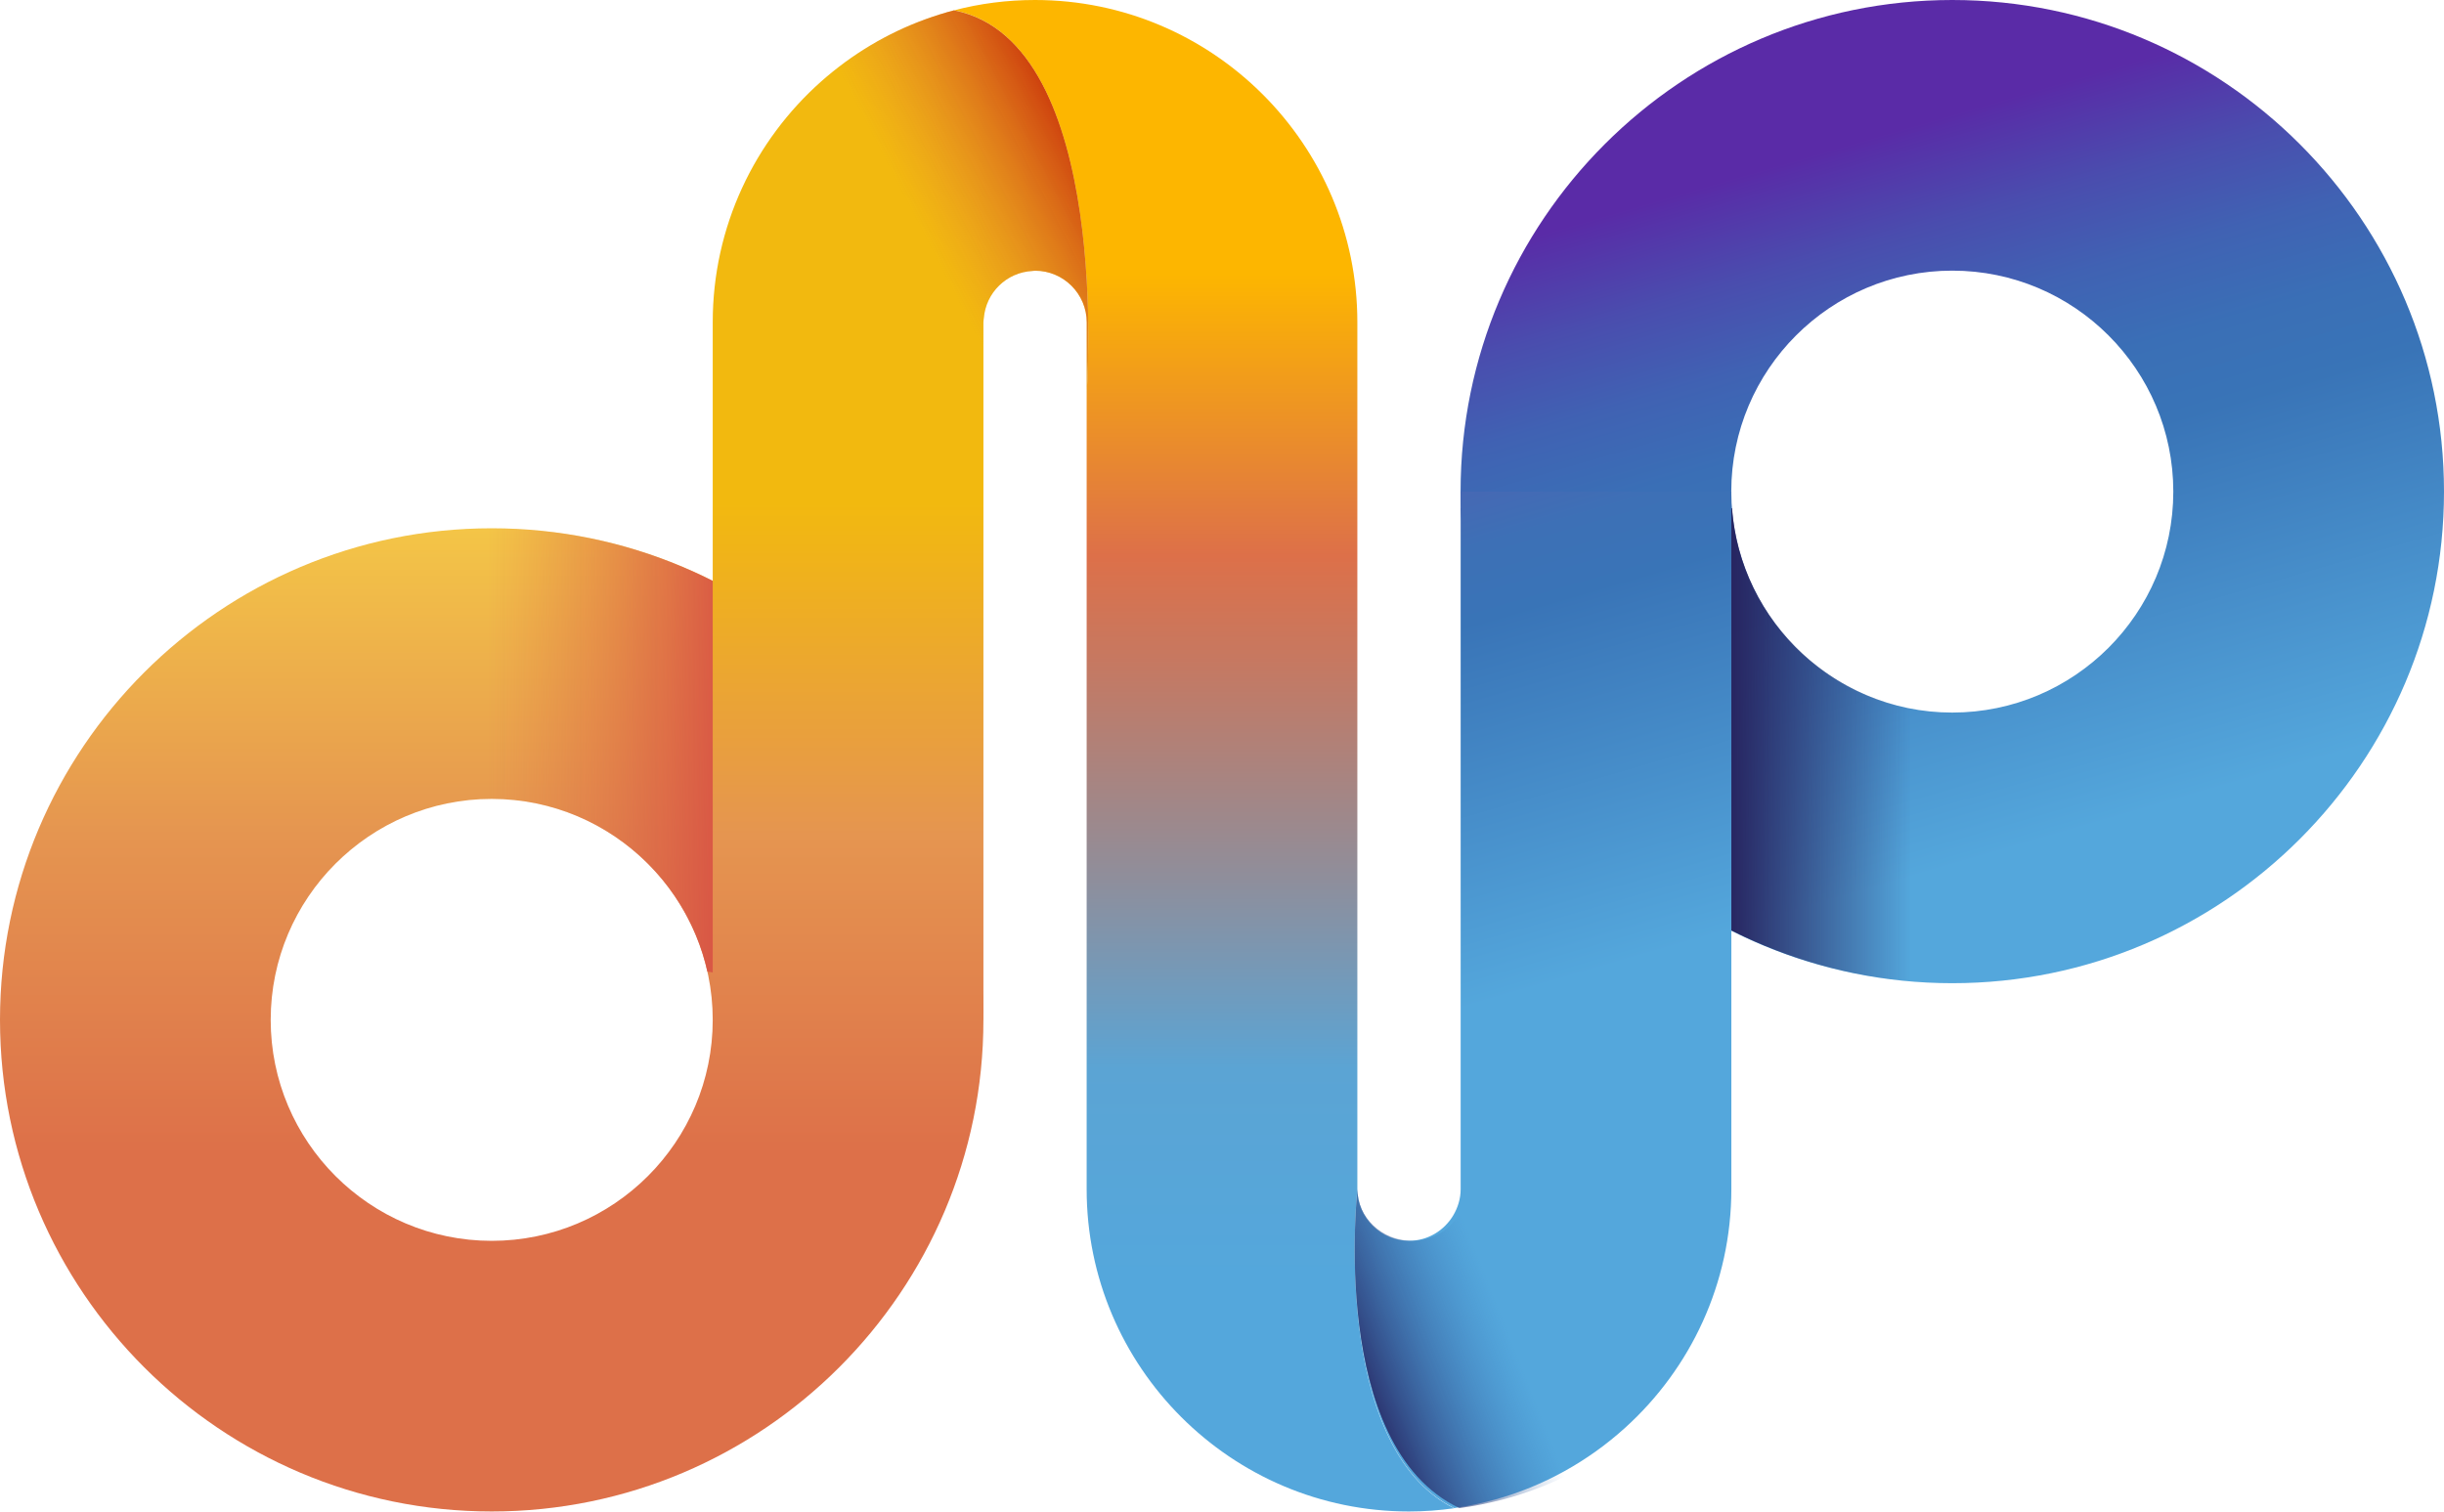
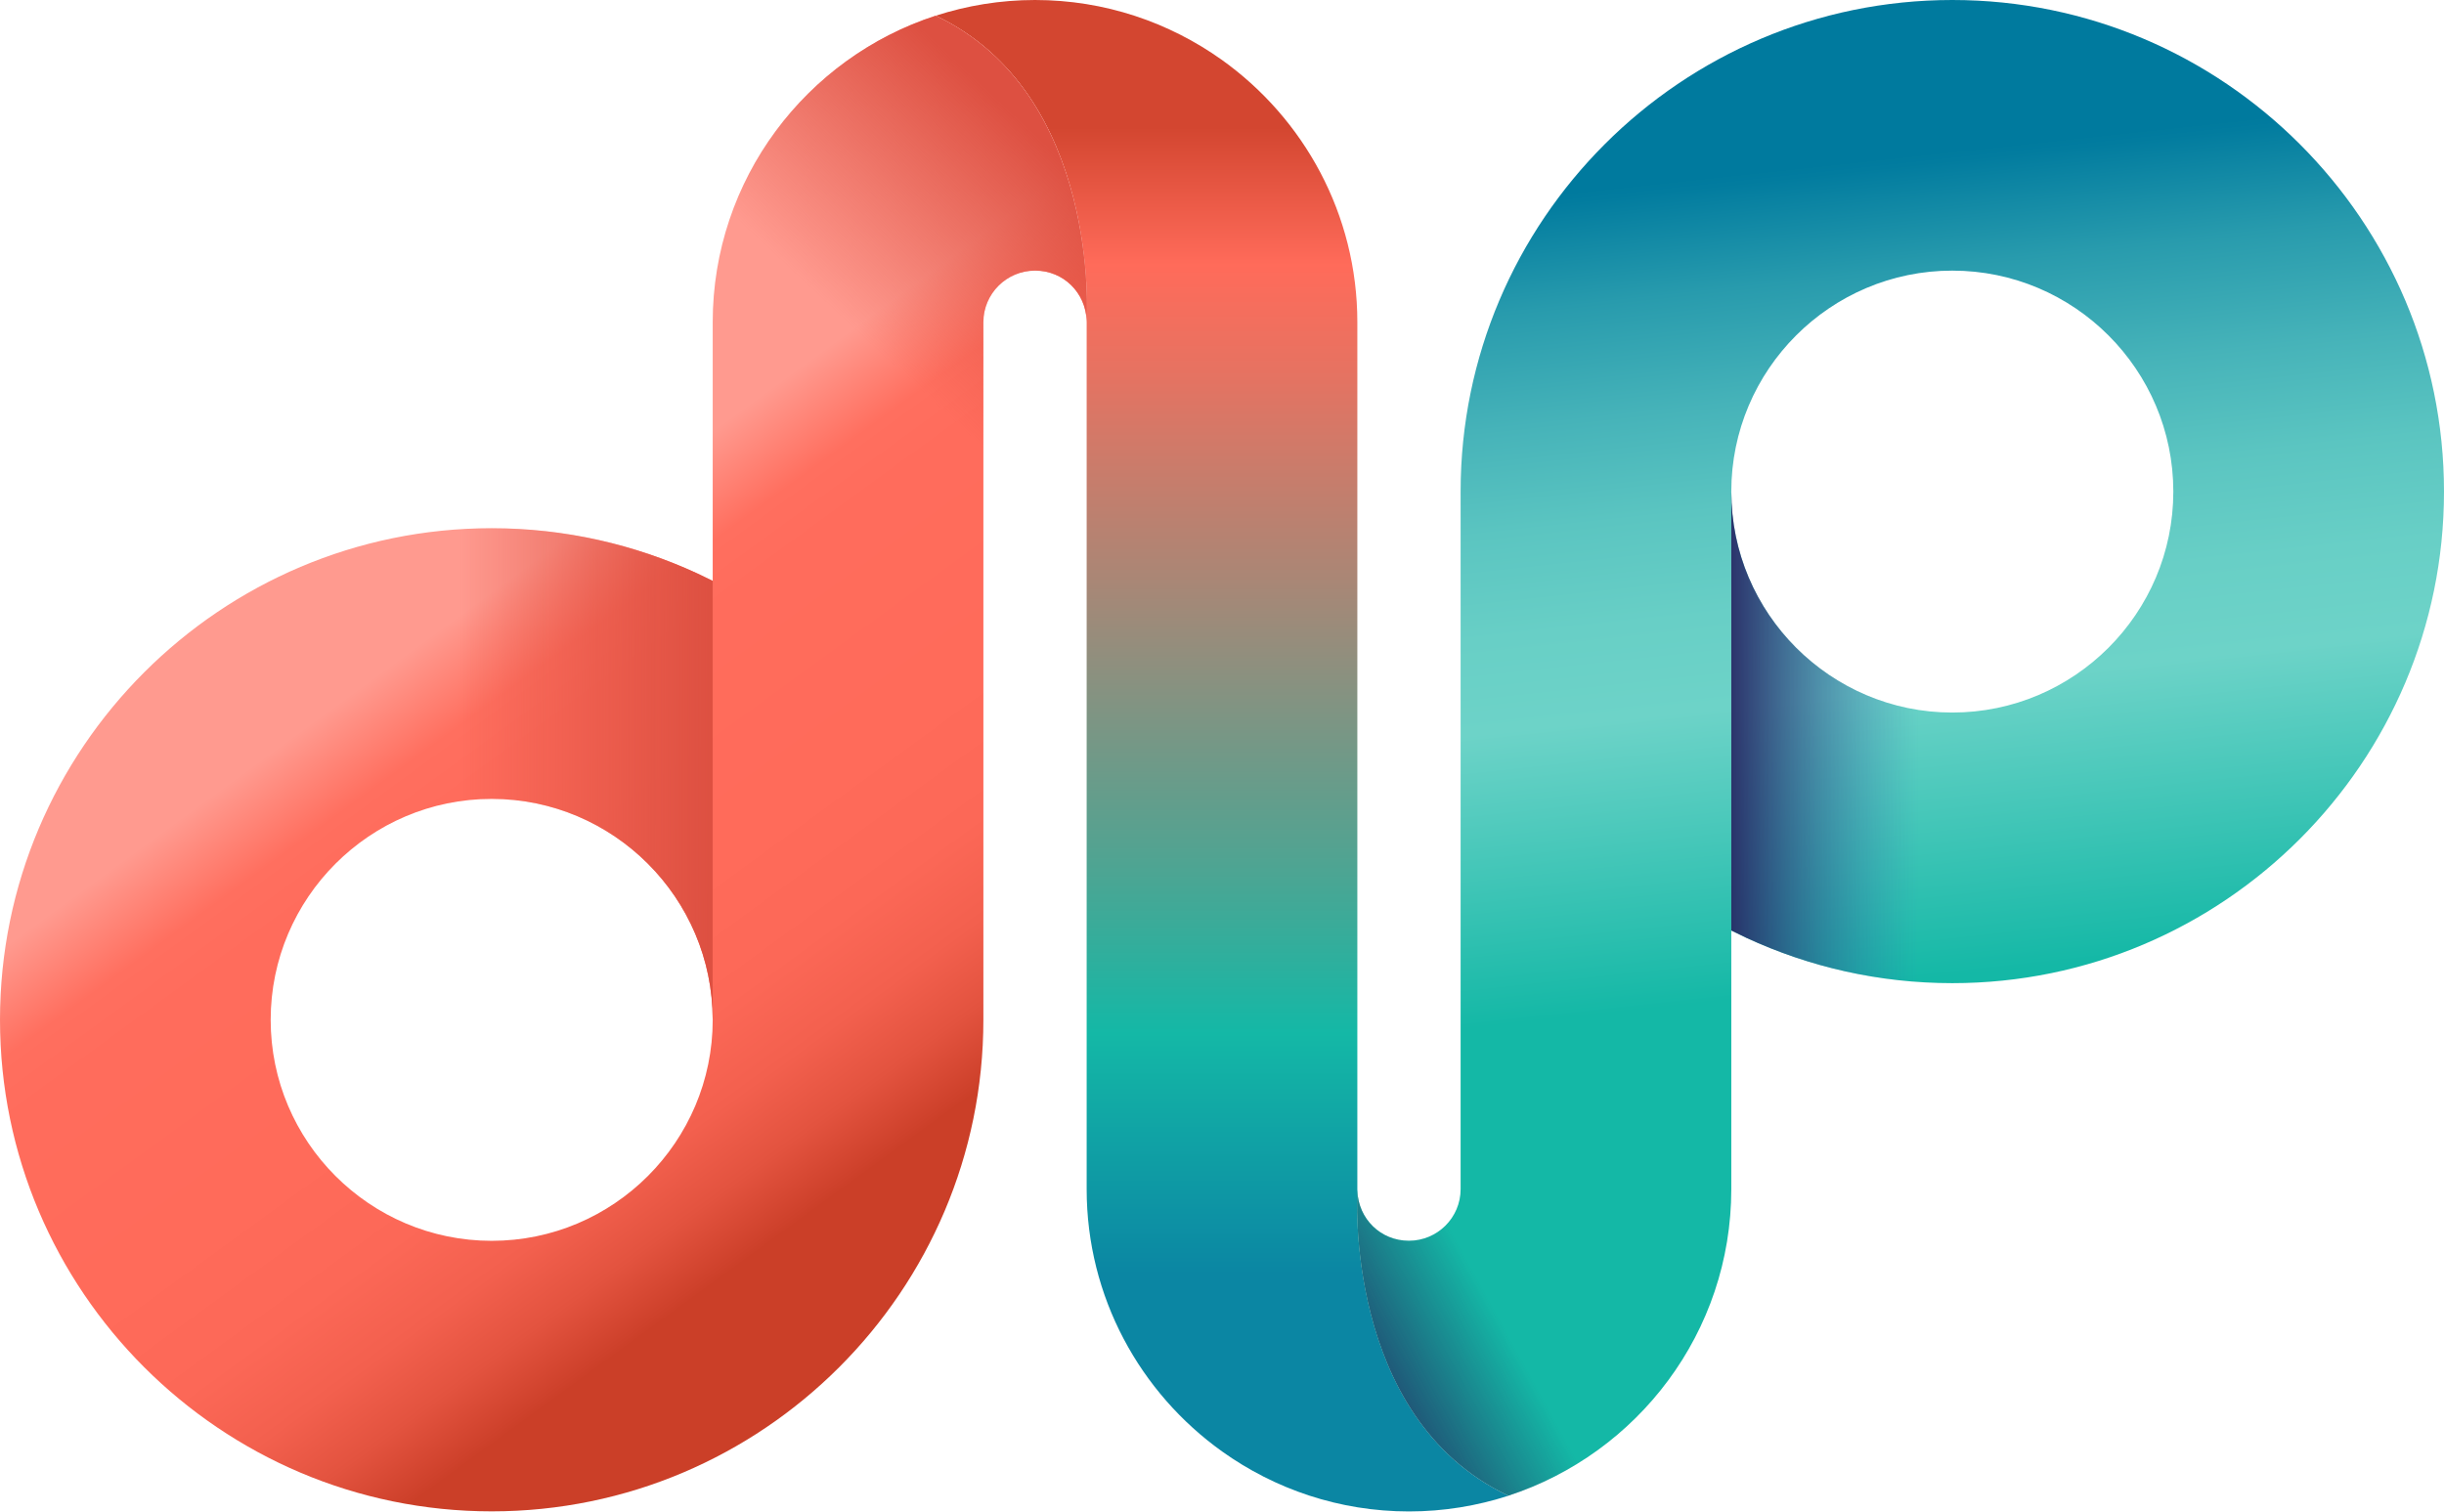
- <svg xmlns="http://www.w3.org/2000/svg" id="Layer_2" data-name="Layer 2" viewBox="0 0 297.13 183.8">
+ <svg xmlns="http://www.w3.org/2000/svg" xmlns:xlink="http://www.w3.org/1999/xlink" viewBox="0 0 292.27 180.79" width="292.27" height="180.79" role="img" aria-label="Dipsana">
  <defs>
-     <style>
-       .cls-1 {
-         fill: url(#linear-gradient-8);
-       }
- 
-       .cls-2 {
-         fill: url(#linear-gradient-7);
-       }
- 
-       .cls-3 {
-         fill: url(#linear-gradient-5);
-       }
- 
-       .cls-4 {
-         fill: url(#linear-gradient-6);
-       }
- 
-       .cls-5 {
-         fill: url(#linear-gradient-9);
-       }
- 
-       .cls-6 {
-         fill: url(#linear-gradient-4);
-       }
- 
-       .cls-7 {
-         fill: url(#linear-gradient-3);
-       }
- 
-       .cls-8 {
-         fill: url(#linear-gradient-2);
-       }
- 
-       .cls-9 {
-         fill: url(#linear-gradient);
-       }
-     </style>
-     <linearGradient id="linear-gradient" x1="59.78" y1="61.11" x2="59.78" y2="140.43" gradientUnits="userSpaceOnUse">
-       <stop offset="0" stop-color="#f5c946" />
-       <stop offset=".51" stop-color="#e59550" />
-       <stop offset="1" stop-color="#dd7049" />
+     <style>.dp-original-c1 { fill: url(#dp-original-linear-gradient-7); } .dp-original-c2 { fill: url(#dp-original-linear-gradient-5); } .dp-original-c3 { fill: url(#dp-original-linear-gradient-6); } .dp-original-c4 { fill: url(#dp-original-linear-gradient-4); } .dp-original-c5 { fill: url(#dp-original-linear-gradient-3); } .dp-original-c6 { fill: url(#dp-original-linear-gradient-2); } .dp-original-c7 { fill: url(#dp-original-linear-gradient); }</style>
+     <linearGradient id="dp-original-linear-gradient" x1="214.98" y1="152.43" x2="214.98" y2="15.24" gradientUnits="userSpaceOnUse">
+       <stop offset="0" stop-color="#0b86a3" />
+       <stop offset=".21" stop-color="#14b8a6" />
+       <stop offset=".35" stop-color="#4ca593" />
+       <stop offset=".61" stop-color="#ab8675" />
+       <stop offset=".79" stop-color="#e77261" />
+       <stop offset=".88" stop-color="#ff6b5a" />
+       <stop offset="1" stop-color="#d34630" />
    </linearGradient>
-     <linearGradient id="linear-gradient-2" x1="249.63" y1="101.88" x2="225.02" y2="17.46" gradientUnits="userSpaceOnUse">
-       <stop offset="0" stop-color="#54a7dc" />
-       <stop offset=".51" stop-color="#3974b7" />
-       <stop offset=".62" stop-color="#3a6fb6" />
-       <stop offset=".74" stop-color="#4062b3" />
-       <stop offset=".86" stop-color="#4a4dae" />
-       <stop offset=".98" stop-color="#5730a8" />
-       <stop offset="1" stop-color="#5a2ba7" />
+     <linearGradient id="dp-original-linear-gradient-2" x1="126.81" y1="71.41" x2="175.38" y2="138.05" gradientUnits="userSpaceOnUse">
+       <stop offset="0" stop-color="#ff9a8f" />
+       <stop offset=".13" stop-color="#ff6f5f" />
+       <stop offset=".21" stop-color="#ff6c5c" />
+       <stop offset=".51" stop-color="#ff6b5a" />
+       <stop offset=".68" stop-color="#fc6857" />
+       <stop offset=".8" stop-color="#f3604e" />
+       <stop offset=".9" stop-color="#e3533f" />
+       <stop offset=".99" stop-color="#ce412b" />
+       <stop offset="1" stop-color="#cb3f28" />
    </linearGradient>
-     <linearGradient id="linear-gradient-3" x1="232.34" y1="90.67" x2="209.8" y2="90.67" gradientUnits="userSpaceOnUse">
+     <linearGradient id="dp-original-linear-gradient-3" x1="300.67" y1="143.22" x2="287.28" y2="19.56" gradientUnits="userSpaceOnUse">
+       <stop offset=".21" stop-color="#14b8a6" />
+       <stop offset=".49" stop-color="#6dd3c8" />
+       <stop offset=".58" stop-color="#68cfc6" />
+       <stop offset=".68" stop-color="#5bc5c1" />
+       <stop offset=".78" stop-color="#46b3b9" />
+       <stop offset=".89" stop-color="#289bad" />
+       <stop offset=".99" stop-color="#027c9f" />
+       <stop offset="1" stop-color="#007a9e" />
+     </linearGradient>
+     <linearGradient id="dp-original-linear-gradient-4" x1="123.85" y1="92.59" x2="154.2" y2="92.59" gradientUnits="userSpaceOnUse">
+       <stop offset="0" stop-color="#dd5041" stop-opacity="0" />
+       <stop offset="1" stop-color="#dd5041" />
+     </linearGradient>
+     <linearGradient id="dp-original-linear-gradient-5" x1="171.38" y1="39.71" x2="193.08" y2="16.52" xlink:href="#dp-original-linear-gradient-4" />
+     <linearGradient id="dp-original-linear-gradient-6" x1="298.31" y1="88.2" x2="274.2" y2="88.2" gradientUnits="userSpaceOnUse">
+       <stop offset="0" stop-color="#3974b7" stop-opacity="0" />
+       <stop offset="1" stop-color="#26225e" />
+     </linearGradient>
+     <linearGradient id="dp-original-linear-gradient-7" x1="244.91" y1="151.81" x2="224.76" y2="162.84" gradientUnits="userSpaceOnUse">
      <stop offset="0" stop-color="#26225e" stop-opacity="0" />
      <stop offset="1" stop-color="#26225e" />
    </linearGradient>
-     <linearGradient id="linear-gradient-4" x1="190.02" y1="119.26" x2="165.41" y2="34.84" gradientUnits="userSpaceOnUse">
-       <stop offset="0" stop-color="#54a7dc" />
-       <stop offset=".51" stop-color="#3974b7" />
-       <stop offset=".61" stop-color="#3d70b6" />
-       <stop offset=".72" stop-color="#4a65b3" />
-       <stop offset=".83" stop-color="#5f54b0" />
-       <stop offset=".94" stop-color="#7c3baa" />
-       <stop offset="1" stop-color="#912ba7" />
-     </linearGradient>
-     <linearGradient id="linear-gradient-5" x1="59.4" y1="93.72" x2="90.1" y2="93.72" gradientUnits="userSpaceOnUse">
-       <stop offset="0" stop-color="#dd7248" stop-opacity="0" />
-       <stop offset="1" stop-color="#d74d43" />
-     </linearGradient>
-     <linearGradient id="linear-gradient-6" x1="146.4" y1="155.69" x2="146.4" y2="33.31" gradientUnits="userSpaceOnUse">
-       <stop offset="0" stop-color="#54a7dc" />
-       <stop offset=".21" stop-color="#5ba4d4" />
-       <stop offset=".4" stop-color="#8f8e9b" />
-       <stop offset=".62" stop-color="#c77860" />
-       <stop offset=".72" stop-color="#dd7049" />
-       <stop offset="1" stop-color="#fdb600" />
-     </linearGradient>
-     <linearGradient id="linear-gradient-7" x1="182.63" y1="160.18" x2="163.82" y2="167.63" gradientUnits="userSpaceOnUse">
-       <stop offset="0" stop-color="#3974b7" stop-opacity="0" />
-       <stop offset="1" stop-color="#26225e" />
-     </linearGradient>
-     <linearGradient id="linear-gradient-8" x1="109.48" y1="61.11" x2="109.48" y2="140.43" gradientUnits="userSpaceOnUse">
-       <stop offset="0" stop-color="#f2b90f" />
-       <stop offset=".51" stop-color="#e59550" />
-       <stop offset="1" stop-color="#dd7049" />
-     </linearGradient>
-     <linearGradient id="linear-gradient-9" x1="112.98" y1="29.81" x2="136.29" y2="17.75" gradientUnits="userSpaceOnUse">
-       <stop offset="0" stop-color="#dd7248" stop-opacity="0" />
-       <stop offset="1" stop-color="#c01400" />
-     </linearGradient>
  </defs>
-   <g id="Layer_1-2" data-name="Layer 1">
+   <g transform="translate(-68.85,0)">
    <g>
-       <path class="cls-9" d="M59.78,183.8C26.82,183.8,0,156.98,0,124.02s26.82-59.78,59.78-59.78,59.78,26.82,59.78,59.78-26.82,59.78-59.78,59.78ZM59.78,97.15c-14.82,0-26.87,12.05-26.87,26.87s12.05,26.87,26.87,26.87,26.87-12.05,26.87-26.87-12.05-26.87-26.87-26.87Z" />
      <g>
-         <path class="cls-8" d="M237.35,119.56c-32.96,0-59.78-26.82-59.78-59.78S204.39,0,237.35,0s59.78,26.82,59.78,59.78-26.82,59.78-59.78,59.78ZM237.35,32.91c-14.82,0-26.87,12.05-26.87,26.87s12.05,26.87,26.87,26.87,26.87-12.05,26.87-26.87-12.05-26.87-26.87-26.87Z" />
-         <path class="cls-7" d="M237.35,119.54h0v-32.91h0c-14.13,0-25.74-10.97-26.78-24.83h-32.94c1.08,32.02,27.45,57.74,59.73,57.74Z" />
-         <path class="cls-6" d="M177.58,59.78v84.83c0,1.15-.34,2.22-.88,3.15-1.09,1.85-3.08,3.12-5.38,3.12,0,0,0,0-.01,0-3.46,0-6.28-2.82-6.28-6.28,0,0-3.38,31.23,11.76,38.79,1.67-.24,3.3-.58,4.9-1.02,6-1.65,11.42-4.7,15.91-8.77,7.91-7.17,12.89-17.51,12.89-29.01V59.78h-32.91Z" />
-         <path class="cls-3" d="M59.78,97.15c12.8,0,23.53,9,26.22,21l33.54,5.06c-.44-32.59-27.07-58.96-59.76-58.96-1.98,0-3.94.1-5.88.29l3.87,32.7c.66-.05,1.33-.08,2.01-.08Z" />
-         <path class="cls-4" d="M165.02,144.61V39.19c0-21.61-17.58-39.19-39.19-39.19-3.39,0-6.68.43-9.82,1.25,19.3,3.87,16.1,46.46,16.1,46.46v96.9c0,21.61,17.58,39.19,39.19,39.19,1.86,0,3.69-.14,5.48-.39-15.14-7.56-11.76-38.79-11.76-38.79Z" />
+         <path class="dp-original-c7" d="M231.17,142.47h.01c0-.07-.01-.15-.01-.22V38.54c0-12.92-6.4-24.37-16.19-31.37h0C208.67,2.67,200.96,0,192.62,0,188.48,0,184.48.67,180.74,1.88c19.79,9.36,18.06,36.44,18.06,36.44h-.01c0,.07.01.15.01.22v103.7c0,12.92,6.4,24.37,16.19,31.37h0c6.31,4.51,14.03,7.18,22.36,7.18,4.15,0,8.14-.67,11.89-1.88-19.79-9.36-18.06-36.44-18.06-36.44Z" />
+         <g>
+           <path class="dp-original-c6" d="M180.74,1.88c-15.45,5.02-26.66,19.55-26.66,36.66v30.94c-.42-.21-1.63-.79-1.81-.88-7.5-3.47-15.83-5.42-24.62-5.42-32.42,0-58.8,26.38-58.8,58.8s26.38,58.8,58.8,58.8,58.8-26.38,58.8-58.8V38.54c0-3.4,2.77-6.17,6.18-6.17s6.04,2.65,6.16,5.95h.01s1.73-27.07-18.06-36.44ZM127.65,148.42c-14.57,0-26.43-11.86-26.43-26.43s11.86-26.43,26.43-26.43,26.43,11.86,26.43,26.43-11.86,26.43-26.43,26.43Z" />
+           <path class="dp-original-c5" d="M302.32,0c-32.42,0-58.8,26.38-58.8,58.8v83.44c0,3.4-2.77,6.17-6.18,6.17s-6.04-2.65-6.16-5.95h-.01s-1.73,27.07,18.06,36.44c15.45-5.02,26.66-19.55,26.66-36.66v-30.94c.42.21,1.63.79,1.81.88,7.5,3.47,15.83,5.42,24.62,5.42,32.42,0,58.8-26.38,58.8-58.8S334.74,0,302.32,0ZM302.32,85.23c-14.57,0-26.43-11.86-26.43-26.43s11.86-26.43,26.43-26.43,26.43,11.86,26.43,26.43-11.86,26.43-26.43,26.43Z" />
+         </g>
+         <path class="dp-original-c4" d="M127.65,95.56c14.57,0,26.43,11.86,26.43,26.43v-52.5c-.42-.21-1.63-.79-1.81-.88-7.5-3.47-15.83-5.42-24.62-5.42-4.25,0-8.39.46-12.38,1.32v34.14c3.7-1.97,7.91-3.09,12.38-3.09Z" />
+         <path class="dp-original-c2" d="M180.74,1.88c-15.45,5.02-26.66,19.55-26.66,36.66v6.78l32.37,13.12v-19.9c0-3.4,2.77-6.17,6.18-6.17s6.04,2.65,6.16,5.95h.01s1.73-27.07-18.06-36.44Z" />
+         <path class="dp-original-c3" d="M302.32,85.23c-14.57,0-26.43-11.86-26.43-26.43v52.5c.42.21,1.63.79,1.81.88,7.5,3.47,15.83,5.42,24.62,5.42,4.25,0,8.39-.46,12.38-1.32v-34.14c-3.7,1.97-7.91,3.09-12.38,3.09Z" />
+         <path class="dp-original-c1" d="M249.23,178.91c15.45-5.02,26.66-19.55,26.66-36.66v-6.78l-32.37-13.12v19.9c0,3.4-2.77,6.17-6.18,6.17s-6.04-2.65-6.16-5.95h-.01s-1.73,27.07,18.06,36.44Z" />
      </g>
-       <path class="cls-2" d="M177.34,147.76c-1.15,1.85-3.25,3.12-5.67,3.12,0,0-.01,0-.02,0-3.65,0-6.62-2.82-6.62-6.28,0,0-3.56,31.23,12.4,38.79,1.76-.24,3.48-.58,5.17-1.02,6.32-1.65,12.04-4.7,16.77-8.77l-22.03-25.86Z" />
-       <path class="cls-1" d="M116.01,1.25c-1.16.3-2.29.66-3.41,1.06-4.74,1.71-9.06,4.31-12.76,7.59h0c-8.09,7.18-13.19,17.65-13.19,29.29v84.83h32.91V39.19c0-.17.03-.33.05-.49h0c.25-3.12,2.76-5.58,5.9-5.75.11,0,.22-.03.33-.03,3.46,0,6.28,2.82,6.28,6.28v8.53s3.2-42.59-16.1-46.46Z" />
-       <path class="cls-5" d="M116.01,1.25c-1.16.3-2.29.66-3.41,1.06-4.74,1.71-9.06,4.31-12.76,7.59h0c-7.57,6.73-12.53,16.33-13.13,27.09l32.85,17.5v-15.3c0-.17.03-.33.05-.49.25-3.12,2.76-5.58,5.9-5.75.11,0,.22-.03.33-.03,3.46,0,6.28,2.82,6.28,6.28v8.53s3.2-42.59-16.1-46.46Z" />
    </g>
  </g>
</svg>
